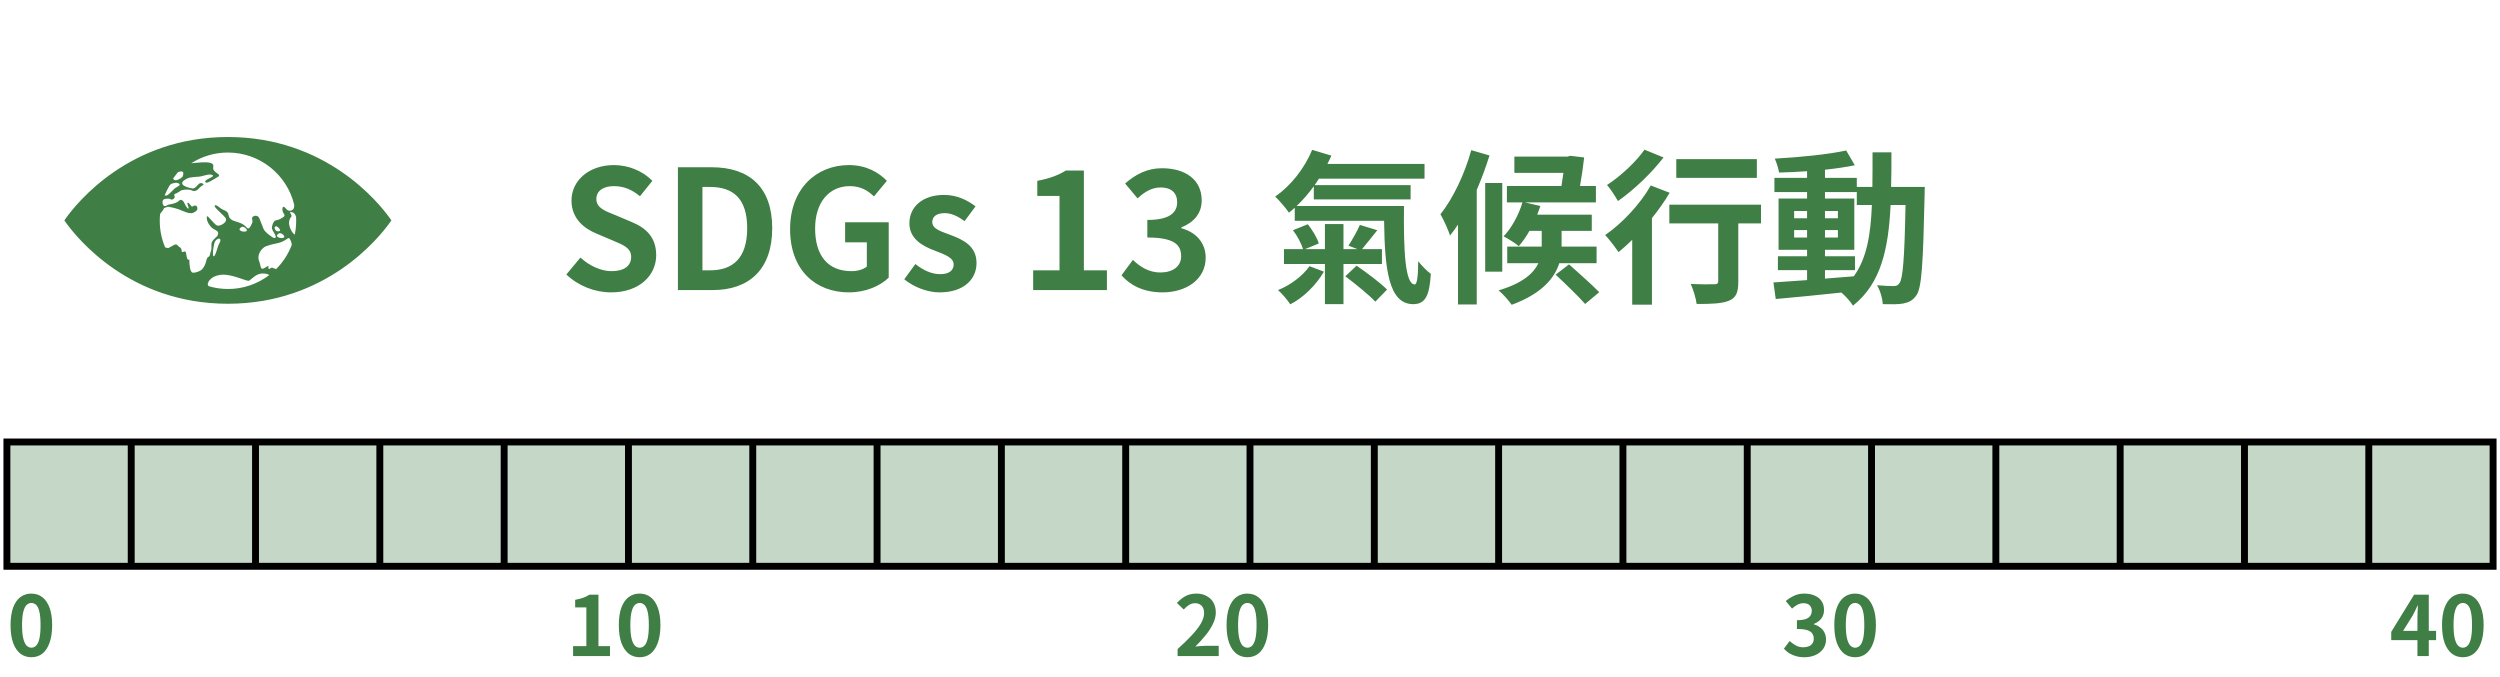
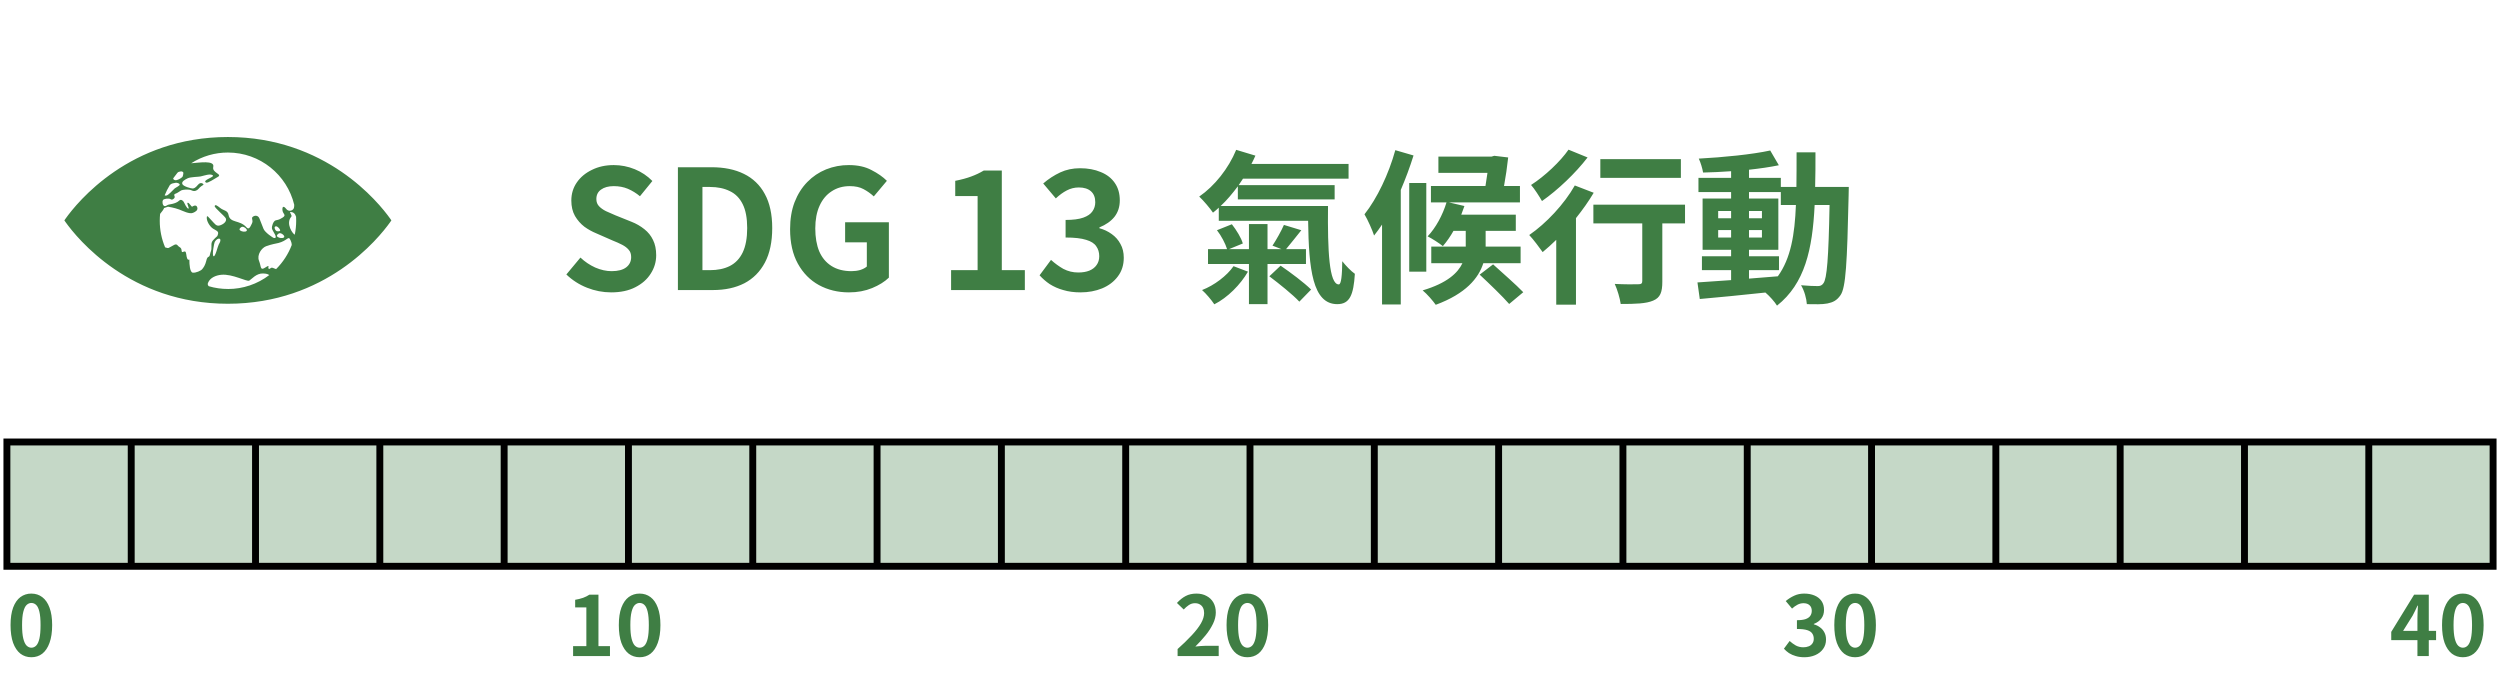
<svg xmlns="http://www.w3.org/2000/svg" width="362" height="98" fill="none">
-   <path fill="#3F7E44" d="M56.49 31.647c-1.687-2.366-9.315-11.807-23.494-11.807S11.19 29.28 9.503 31.647c-.071.1-.135.187-.183.263l.183.266c1.69 2.362 9.315 11.807 23.493 11.807 14.179 0 21.807-9.44 23.493-11.807q.112-.153.183-.266a4 4 0 0 0-.183-.263m-31.4-5.838c.127-.187.552-.724.604-.791.108-.14.326-.171.477-.195.152-.028.35.056.374.167.028.115-.06.553-.131.628-.207.215-.748.521-1.046.474-.23-.036-.322-.215-.278-.283m-.51 1.01c.024-.028.044-.047.052-.06.18-.202.533-.246.78-.286.246-.043.573.084.612.247.044.163-.616.461-.736.573-.341.314-.875.954-1.189 1.022a.36.36 0 0 1-.254-.028 9.5 9.5 0 0 1 .736-1.468m5.31 10.885c-.19.756-.418 1.026-.608 1.265-.191.242-.9.548-1.349.517-.45-.032-.513-1.233-.513-1.85 0-.214-.302.418-.457-.863-.1-.823-.629.088-.664-.46-.036-.546-.303-.438-.577-.78s-.62.031-1.006.206c-.382.171-.227.259-.772.088-.016-.004-.02-.008-.036-.012a9.8 9.8 0 0 1-.775-3.846q0-.499.048-.986.03-.05.06-.091c.52-.617.508-.764.508-.764l.577-.199s.923.143 1.619.406c.572.215 1.475.7 2 .485.378-.155.676-.362.64-.68-.043-.398-.353-.49-.731-.223-.14.1-.438-.596-.668-.56s.286.815.091.85c-.199.032-.597-.815-.664-.954-.068-.135-.374-.477-.648-.219-.581.553-1.528.521-1.718.66-.577.434-.732-.143-.72-.493l.071-.238c.187-.207.867-.279 1.098-.123.254.17.437-.044.537-.148.1-.099.067-.266 0-.401-.064-.14.127-.239.258-.275.132-.035.573-.342.748-.445.179-.104 1.09-.215 1.5-.008s.783.04.986-.199c.25-.298.572-.529.716-.596.143-.068-.354-.53-.76-.024-.41.5-.617.549-.807.549s-1.333-.287-1.472-.645c-.14-.358.358-.628.78-.835.421-.199 1.57-.199 1.865-.266.596-.132 1.364-.434 1.75-.171.382.258-1.61.711-.955 1.066.235.127 1.289-.605 1.647-.796.851-.437-.823-.585-.609-1.471.247-1.006-2.052-.617-3.197-.533A9.84 9.84 0 0 1 33 22.087c4.661 0 8.563 3.229 9.605 7.568.008.214-.028.37-.048.457-.087.358-.763.66-1.157.088-.1-.143-.525-.545-.51.139.013.684.665.755.037 1.165-.633.41-.748.31-1.038.414s-.573.807-.506 1.185c.072.378.97 1.408.303 1.364-.155-.012-1.337-.82-1.532-1.336-.206-.545-.429-1.078-.588-1.492-.163-.41-.577-.513-.93-.274-.35.242.099.481-.156.994-.25.513-.433.97-.803.549-.963-1.106-2.367-.56-2.585-1.79-.12-.668-.692-.604-1.174-.978-.48-.374-.751-.58-.83-.306-.072.238 1.51 1.491 1.622 1.813.167.477-.474.899-.943 1.01-.465.112-.672-.262-1.133-.743-.462-.478-.66-.82-.692-.446-.048.545.437 1.34.907 1.639.397.254.847.366.72.78-.132.413 0 .178-.45.62-.45.445-.533.588-.501 1.205.032.616-.127.652-.223 1.165-.095.513-.318.067-.513.823m10.603-3.937c.334-.028.831.433.636.608s-.692.112-.942-.083.155-.513.306-.525m-.422-.302c-.107-.04-.198-.14-.282-.382-.08-.243.123-.382.322-.282.203.103.466.405.466.568s-.398.143-.51.1m-4.354-.02c-.195.175-.696.111-.943-.084s.16-.513.306-.525c.334-.027.832.434.637.609m-4.033 1.96c-.135.223-.51 1.885-.756 1.69-.25-.194.1-1.924.175-2.06.39-.715 1.233-.68.585.37m1.336 6.439a9.8 9.8 0 0 1-2.776-.398.404.404 0 0 1-.12-.48c.307-.796 1.218-1.11 1.934-1.178 1.602-.155 3.706 1.038 4.04.847.334-.19 1.015-1.074 2.009-1.038.68.028.672.14.899.227a9.83 9.83 0 0 1-5.986 2.024m6.968-2.88a1.7 1.7 0 0 1-.31-.115c-.541-.274-.474.163-.74.068-.266-.1.298-.716-.497-.195-.791.517-.58-.08-.927-.958-.35-.88.398-1.885 1.022-2.112.86-.31 1.392-.374 1.794-.473 1.185-.299 1.436-1.002 1.654-.573l.116.227c.068.127.147.385.151.644a9.9 9.9 0 0 1-2.263 3.484m2.705-4.983c-.267-.072-1.377-1.607-.498-2.613.148-.167-.294-.652-.175-.664.482-.036.736.258.86.688.007.19.015.381.015.572q-.002 1.038-.206 2.017M88.488 42.336c-2.376 0-4.752-.936-6.48-2.592l2.04-2.448c1.272 1.176 2.952 1.968 4.512 1.968 1.848 0 2.832-.792 2.832-2.04 0-1.32-1.08-1.728-2.664-2.4l-2.376-1.008c-1.8-.744-3.6-2.184-3.6-4.776 0-2.904 2.544-5.136 6.144-5.136 2.064 0 4.128.816 5.568 2.28l-1.8 2.232c-1.128-.936-2.304-1.464-3.768-1.464-1.56 0-2.544.696-2.544 1.872 0 1.272 1.248 1.728 2.76 2.328l2.328.984c2.16.888 3.576 2.256 3.576 4.824 0 2.904-2.424 5.376-6.528 5.376M98.161 42V24.216h4.872c5.424 0 8.784 2.832 8.784 8.832 0 5.976-3.36 8.952-8.592 8.952zm3.552-2.856h1.104c3.312 0 5.376-1.776 5.376-6.096 0-4.344-2.064-5.976-5.376-5.976h-1.104zm21.212 3.192c-4.824 0-8.52-3.216-8.52-9.144 0-5.856 3.792-9.288 8.52-9.288 2.568 0 4.344 1.104 5.496 2.28l-1.872 2.256c-.888-.84-1.896-1.488-3.504-1.488-2.952 0-5.016 2.304-5.016 6.12 0 3.864 1.776 6.192 5.28 6.192.84 0 1.704-.24 2.208-.672v-3.504h-3.144v-2.904h6.312V40.2c-1.2 1.176-3.288 2.136-5.76 2.136m13.124 0c-1.8 0-3.768-.792-5.112-1.896l1.608-2.208c1.2.936 2.352 1.464 3.6 1.464 1.344 0 1.944-.576 1.944-1.416 0-1.008-1.392-1.464-2.808-2.016-1.704-.648-3.6-1.68-3.6-3.936 0-2.4 1.944-4.104 5.016-4.104 1.944 0 3.456.816 4.56 1.656l-1.584 2.136c-.96-.696-1.896-1.152-2.88-1.152-1.224 0-1.8.528-1.8 1.296 0 .984 1.248 1.344 2.664 1.872 1.776.672 3.744 1.56 3.744 4.056 0 2.352-1.848 4.248-5.352 4.248M149.601 42v-2.856h3.816V28.368h-3.216v-2.184c1.776-.336 3-.792 4.128-1.488h2.616v14.448h3.336V42zm18.741.336c-2.808 0-4.704-1.056-5.952-2.472l1.656-2.232c1.056 1.032 2.352 1.824 3.96 1.824 1.8 0 3.024-.864 3.024-2.352 0-1.68-1.032-2.712-4.896-2.712v-2.544c3.264 0 4.32-1.08 4.32-2.568 0-1.344-.864-2.136-2.376-2.136-1.272 0-2.304.6-3.36 1.584l-1.8-2.16c1.536-1.344 3.24-2.208 5.328-2.208 3.432 0 5.76 1.68 5.76 4.656 0 1.872-1.104 3.168-2.952 3.912v.12c1.992.528 3.528 1.992 3.528 4.272 0 3.168-2.856 5.016-6.24 5.016M189.616 38.544l2.088.792c-1.08 1.872-2.952 3.768-4.872 4.728-.408-.624-1.2-1.56-1.776-2.064 1.752-.672 3.6-2.064 4.56-3.456m10.488-.312h-5.568v5.808h-2.688v-5.808h-5.928v-2.16h2.76c-.24-.792-.84-1.944-1.464-2.736l2.16-.864c.672.864 1.368 1.992 1.584 2.784l-1.992.816h2.88v-3.624h2.688v3.624h2.016l-1.296-.504c.552-.84 1.272-2.112 1.656-3l2.52.768c-.792.984-1.584 1.992-2.208 2.736h2.88zm-5.304 1.776 1.632-1.536c1.44.984 3.432 2.472 4.416 3.456l-1.704 1.752c-.936-1.008-2.88-2.568-4.344-3.672m-7.056-10.176h15.552c-.072 6.528.168 11.352 1.56 11.352.36 0 .48-1.32.504-3.36.552.696 1.248 1.416 1.824 1.824-.192 3.072-.744 4.392-2.544 4.392-3.576 0-4.128-5.064-4.224-12.072H187.48v-1.896c-.288.264-.552.504-.84.72-.384-.576-1.392-1.776-1.992-2.328 2.232-1.536 4.248-4.08 5.352-6.768l2.784.84c-.168.384-.36.792-.576 1.2h14.064v2.136h-15.288c-.192.312-.408.624-.624.936h13.896v2.064H190.24v-1.896c-.792 1.056-1.608 2.04-2.496 2.856m25.296-8.088 2.64.768a53 53 0 0 1-1.848 4.992v16.584h-2.712V32.52a23 23 0 0 1-1.152 1.584c-.216-.696-.936-2.328-1.392-3.072 1.824-2.304 3.504-5.808 4.464-9.288m4.488 4.752v12.84h-2.472v-12.84zm13.656 11.616h-5.4c-.696 2.184-2.544 4.416-6.888 6.024-.408-.576-1.248-1.56-1.896-2.088 3.552-1.056 5.088-2.52 5.76-3.936h-4.512v-2.4h4.992v-2.28h-1.776a13.7 13.7 0 0 1-1.536 2.208c-.528-.432-1.584-1.104-2.208-1.416 1.176-1.224 2.184-3.096 2.736-4.92H218.2v-2.376h7.896c.096-.624.192-1.272.288-1.896h-7.104V22.68h7.68l.408-.12 2.016.24a57 57 0 0 1-.6 4.128h2.304v2.376h-10.296l2.256.528c-.144.408-.288.816-.456 1.248h7.896v2.352h-4.368v2.28h5.064zm-5.928 1.656 1.944-1.488c1.344 1.224 3.336 2.952 4.368 4.032l-2.04 1.704c-.936-1.08-2.856-2.928-4.272-4.248m29.136-16.728v2.712h-11.664V23.04zm-16.272-1.368 2.76 1.128c-1.728 2.256-4.32 4.728-6.6 6.312-.36-.624-1.08-1.776-1.584-2.328 1.992-1.272 4.272-3.432 5.424-5.112m.912 5.184 2.736 1.056c-.72 1.224-1.608 2.472-2.568 3.672v12.528h-2.856v-9.384a32 32 0 0 1-1.968 1.776c-.408-.576-1.368-1.872-1.944-2.472 2.448-1.68 5.064-4.464 6.6-7.176m15.96 2.784v2.712h-3.288v8.424c0 1.536-.288 2.328-1.344 2.76-1.008.432-2.544.48-4.68.48-.12-.84-.48-2.064-.864-2.904 1.368.072 2.952.072 3.384.048.432 0 .6-.096.6-.456v-8.352h-7.08V29.64zm9.264 9.48v1.224c1.368-.096 2.784-.216 4.176-.336 1.872-2.592 2.448-6.024 2.616-10.32h-2.184v-1.872h-4.608v.936h4.248v7.416h-4.248v.936h4.344v2.016zm-4.464-4.728h1.872v-1.08h-1.872zm6.336-1.08h-1.872v1.08h1.872zm-1.872-1.704h1.872v-1.056h-1.872zm-4.464-1.056v1.056h1.872v-1.056zm14.04-3.48h4.872s-.024.936-.024 1.272c-.216 9.816-.408 13.296-1.176 14.4-.552.792-1.104 1.032-1.896 1.2-.72.144-1.824.12-2.976.096-.048-.792-.36-1.944-.84-2.736 1.056.096 1.968.12 2.424.12.36 0 .6-.096.816-.408.504-.648.744-3.576.888-11.328h-2.16c-.312 6.432-1.416 11.376-5.448 14.568-.36-.576-1.056-1.368-1.68-1.896-3.456.36-6.912.72-9.504.936l-.336-2.4c1.344-.096 3.024-.216 4.872-.336v-1.44h-4.224v-2.016h4.224v-.936h-4.128v-7.416h4.128v-.936h-4.728v-2.064h4.728v-.96c-1.392.096-2.76.168-4.056.192-.096-.576-.36-1.464-.624-2.016 3.552-.192 7.704-.6 10.344-1.176l1.248 2.136c-1.272.264-2.76.48-4.32.648v1.176h4.608v1.32h2.256c.024-1.584.024-3.24.024-5.016h2.736c0 1.752 0 3.432-.048 5.016" />
+   <path fill="#3F7E44" d="M56.49 31.647c-1.687-2.366-9.315-11.807-23.494-11.807S11.19 29.28 9.503 31.647c-.071.1-.135.187-.183.263l.183.266c1.69 2.362 9.315 11.807 23.493 11.807 14.179 0 21.807-9.44 23.493-11.807q.112-.153.183-.266a4 4 0 0 0-.183-.263m-31.4-5.838c.127-.187.552-.724.604-.791.108-.14.326-.171.477-.195.152-.028.35.056.374.167.028.115-.06.553-.131.628-.207.215-.748.521-1.046.474-.23-.036-.322-.215-.278-.283m-.51 1.01c.024-.028.044-.047.052-.06.18-.202.533-.246.78-.286.246-.043.573.084.612.247.044.163-.616.461-.736.573-.341.314-.875.954-1.189 1.022a.36.36 0 0 1-.254-.028 9.5 9.5 0 0 1 .736-1.468m5.31 10.885c-.19.756-.418 1.026-.608 1.265-.191.242-.9.548-1.349.517-.45-.032-.513-1.233-.513-1.85 0-.214-.302.418-.457-.863-.1-.823-.629.088-.664-.46-.036-.546-.303-.438-.577-.78s-.62.031-1.006.206c-.382.171-.227.259-.772.088-.016-.004-.02-.008-.036-.012a9.8 9.8 0 0 1-.775-3.846q0-.499.048-.986.03-.05.06-.091c.52-.617.508-.764.508-.764l.577-.199s.923.143 1.619.406c.572.215 1.475.7 2 .485.378-.155.676-.362.64-.68-.043-.398-.353-.49-.731-.223-.14.1-.438-.596-.668-.56s.286.815.091.85c-.199.032-.597-.815-.664-.954-.068-.135-.374-.477-.648-.219-.581.553-1.528.521-1.718.66-.577.434-.732-.143-.72-.493l.071-.238c.187-.207.867-.279 1.098-.123.254.17.437-.044.537-.148.1-.099.067-.266 0-.401-.064-.14.127-.239.258-.275.132-.035.573-.342.748-.445.179-.104 1.09-.215 1.5-.008s.783.04.986-.199c.25-.298.572-.529.716-.596.143-.068-.354-.53-.76-.024-.41.5-.617.549-.807.549s-1.333-.287-1.472-.645c-.14-.358.358-.628.78-.835.421-.199 1.57-.199 1.865-.266.596-.132 1.364-.434 1.75-.171.382.258-1.61.711-.955 1.066.235.127 1.289-.605 1.647-.796.851-.437-.823-.585-.609-1.471.247-1.006-2.052-.617-3.197-.533A9.84 9.84 0 0 1 33 22.087c4.661 0 8.563 3.229 9.605 7.568.008.214-.028.37-.048.457-.087.358-.763.66-1.157.088-.1-.143-.525-.545-.51.139.013.684.665.755.037 1.165-.633.41-.748.31-1.038.414s-.573.807-.506 1.185c.072.378.97 1.408.303 1.364-.155-.012-1.337-.82-1.532-1.336-.206-.545-.429-1.078-.588-1.492-.163-.41-.577-.513-.93-.274-.35.242.099.481-.156.994-.25.513-.433.97-.803.549-.963-1.106-2.367-.56-2.585-1.79-.12-.668-.692-.604-1.174-.978-.48-.374-.751-.58-.83-.306-.072.238 1.51 1.491 1.622 1.813.167.477-.474.899-.943 1.01-.465.112-.672-.262-1.133-.743-.462-.478-.66-.82-.692-.446-.048.545.437 1.34.907 1.639.397.254.847.366.72.78-.132.413 0 .178-.45.62-.45.445-.533.588-.501 1.205.032.616-.127.652-.223 1.165-.095.513-.318.067-.513.823m10.603-3.937c.334-.028.831.433.636.608s-.692.112-.942-.083.155-.513.306-.525m-.422-.302c-.107-.04-.198-.14-.282-.382-.08-.243.123-.382.322-.282.203.103.466.405.466.568s-.398.143-.51.1m-4.354-.02c-.195.175-.696.111-.943-.084s.16-.513.306-.525c.334-.027.832.434.637.609m-4.033 1.96c-.135.223-.51 1.885-.756 1.69-.25-.194.1-1.924.175-2.06.39-.715 1.233-.68.585.37m1.336 6.439a9.8 9.8 0 0 1-2.776-.398.404.404 0 0 1-.12-.48c.307-.796 1.218-1.11 1.934-1.178 1.602-.155 3.706 1.038 4.04.847.334-.19 1.015-1.074 2.009-1.038.68.028.672.14.899.227a9.83 9.83 0 0 1-5.986 2.024m6.968-2.88a1.7 1.7 0 0 1-.31-.115c-.541-.274-.474.163-.74.068-.266-.1.298-.716-.497-.195-.791.517-.58-.08-.927-.958-.35-.88.398-1.885 1.022-2.112.86-.31 1.392-.374 1.794-.473 1.185-.299 1.436-1.002 1.654-.573l.116.227c.068.127.147.385.151.644a9.9 9.9 0 0 1-2.263 3.484m2.705-4.983c-.267-.072-1.377-1.607-.498-2.613.148-.167-.294-.652-.175-.664.482-.036.736.258.86.688.007.19.015.381.015.572q-.002 1.038-.206 2.017M88.488 42.336a9.4 9.4 0 0 1-3.48-.672 9.1 9.1 0 0 1-3-1.92l2.04-2.448a7.8 7.8 0 0 0 2.136 1.44q1.224.528 2.376.528 1.392 0 2.112-.552t.72-1.488q0-.672-.36-1.056-.336-.408-.936-.72t-1.392-.624l-2.352-1.032a8.4 8.4 0 0 1-1.728-.96q-.816-.624-1.368-1.56-.528-.936-.528-2.232 0-1.464.792-2.616t2.184-1.824q1.392-.696 3.168-.696 1.584 0 3.048.6a7.5 7.5 0 0 1 2.544 1.704l-1.8 2.208a7 7 0 0 0-1.752-1.08q-.912-.384-2.04-.384-1.152 0-1.848.504-.672.48-.672 1.368 0 .624.384 1.032t1.008.72q.624.288 1.368.6l2.328.936a7.1 7.1 0 0 1 1.872 1.08q.816.648 1.248 1.56.456.912.456 2.208 0 1.44-.792 2.664-.768 1.224-2.232 1.968-1.44.744-3.504.744M98.161 42V24.216h4.872q2.736 0 4.68.96a6.72 6.72 0 0 1 3.024 2.904q1.08 1.944 1.08 4.944t-1.056 4.992-2.976 3q-1.92.984-4.56.984zm3.552-2.88h1.08q1.68 0 2.88-.6 1.224-.624 1.872-1.968.648-1.368.648-3.528t-.648-3.456q-.648-1.32-1.872-1.896-1.2-.6-2.88-.6h-1.08zm21.212 3.216q-2.4 0-4.344-1.056-1.92-1.056-3.048-3.096t-1.128-4.992q0-2.208.648-3.912.672-1.728 1.848-2.928a7.95 7.95 0 0 1 2.712-1.824 8.7 8.7 0 0 1 3.312-.624q1.92 0 3.264.72 1.368.696 2.232 1.56l-1.896 2.256a7 7 0 0 0-1.488-1.056q-.792-.432-1.992-.432-1.488 0-2.616.744-1.128.72-1.752 2.088t-.624 3.288q0 1.944.576 3.336.6 1.368 1.776 2.112t2.904.744q.648 0 1.248-.168.6-.192.96-.504v-3.504h-3.144v-2.904h6.336V40.2q-.912.888-2.424 1.512t-3.36.624M137.718 42v-2.88h3.84V28.392h-3.24v-2.208q1.344-.264 2.304-.624a10.6 10.6 0 0 0 1.824-.864h2.616V39.12h3.336V42zm18.74.336q-1.392 0-2.496-.336a7.3 7.3 0 0 1-1.968-.864 8 8 0 0 1-1.464-1.272l1.656-2.232q.816.744 1.776 1.296a4.55 4.55 0 0 0 2.184.528q.912 0 1.584-.264.696-.288 1.056-.816.384-.528.384-1.272 0-.84-.432-1.44-.408-.624-1.464-.936-1.056-.336-2.976-.336v-2.544q1.632 0 2.568-.336t1.32-.912q.408-.576.408-1.32 0-1.032-.624-1.584t-1.752-.552q-.936 0-1.752.432-.792.408-1.584 1.152l-1.824-2.16a10.7 10.7 0 0 1 2.472-1.608q1.296-.6 2.856-.6 1.704 0 3 .552 1.32.528 2.04 1.584.72 1.032.72 2.52 0 1.392-.768 2.376-.768.96-2.184 1.536v.12a5.4 5.4 0 0 1 1.776.84q.816.576 1.272 1.44.48.84.48 1.992 0 1.584-.864 2.712-.84 1.128-2.28 1.728-1.416.576-3.12.576M178.616 38.544l2.088.792c-1.08 1.872-2.952 3.768-4.872 4.728-.408-.624-1.2-1.56-1.776-2.064 1.752-.672 3.6-2.064 4.56-3.456m10.488-.312h-5.568v5.808h-2.688v-5.808h-5.928v-2.16h2.76c-.24-.792-.84-1.944-1.464-2.736l2.16-.864c.672.864 1.368 1.992 1.584 2.784l-1.992.816h2.88v-3.624h2.688v3.624h2.016l-1.296-.504c.552-.84 1.272-2.112 1.656-3l2.52.768c-.792.984-1.584 1.992-2.208 2.736h2.88zm-5.304 1.776 1.632-1.536c1.44.984 3.432 2.472 4.416 3.456l-1.704 1.752c-.936-1.008-2.88-2.568-4.344-3.672m-7.056-10.176h15.552c-.072 6.528.168 11.352 1.56 11.352.36 0 .48-1.32.504-3.36.552.696 1.248 1.416 1.824 1.824-.192 3.072-.744 4.392-2.544 4.392-3.576 0-4.128-5.064-4.224-12.072H176.48v-1.896c-.288.264-.552.504-.84.72-.384-.576-1.392-1.776-1.992-2.328 2.232-1.536 4.248-4.08 5.352-6.768l2.784.84c-.168.384-.36.792-.576 1.2h14.064v2.136h-15.288c-.192.312-.408.624-.624.936h13.896v2.064H179.24v-1.896c-.792 1.056-1.608 2.04-2.496 2.856m25.296-8.088 2.64.768a53 53 0 0 1-1.848 4.992v16.584h-2.712V32.52a23 23 0 0 1-1.152 1.584c-.216-.696-.936-2.328-1.392-3.072 1.824-2.304 3.504-5.808 4.464-9.288m4.488 4.752v12.84h-2.472v-12.84zm13.656 11.616h-5.4c-.696 2.184-2.544 4.416-6.888 6.024-.408-.576-1.248-1.56-1.896-2.088 3.552-1.056 5.088-2.52 5.76-3.936h-4.512v-2.4h4.992v-2.28h-1.776a13.7 13.7 0 0 1-1.536 2.208c-.528-.432-1.584-1.104-2.208-1.416 1.176-1.224 2.184-3.096 2.736-4.92H207.2v-2.376h7.896c.096-.624.192-1.272.288-1.896h-7.104V22.68h7.68l.408-.12 2.016.24a57 57 0 0 1-.6 4.128h2.304v2.376h-10.296l2.256.528c-.144.408-.288.816-.456 1.248h7.896v2.352h-4.368v2.28h5.064zm-5.928 1.656 1.944-1.488c1.344 1.224 3.336 2.952 4.368 4.032l-2.04 1.704c-.936-1.08-2.856-2.928-4.272-4.248m29.136-16.728v2.712h-11.664V23.04zm-16.272-1.368 2.76 1.128c-1.728 2.256-4.32 4.728-6.6 6.312-.36-.624-1.08-1.776-1.584-2.328 1.992-1.272 4.272-3.432 5.424-5.112m.912 5.184 2.736 1.056c-.72 1.224-1.608 2.472-2.568 3.672v12.528h-2.856v-9.384a32 32 0 0 1-1.968 1.776c-.408-.576-1.368-1.872-1.944-2.472 2.448-1.68 5.064-4.464 6.6-7.176m15.96 2.784v2.712h-3.288v8.424c0 1.536-.288 2.328-1.344 2.76-1.008.432-2.544.48-4.68.48-.12-.84-.48-2.064-.864-2.904 1.368.072 2.952.072 3.384.048.432 0 .6-.096.6-.456v-8.352h-7.08V29.64zm9.264 9.48v1.224c1.368-.096 2.784-.216 4.176-.336 1.872-2.592 2.448-6.024 2.616-10.32h-2.184v-1.872h-4.608v.936h4.248v7.416h-4.248v.936h4.344v2.016zm-4.464-4.728h1.872v-1.08h-1.872zm6.336-1.08h-1.872v1.08h1.872zm-1.872-1.704h1.872v-1.056h-1.872zm-4.464-1.056v1.056h1.872v-1.056zm14.04-3.48h4.872s-.024.936-.024 1.272c-.216 9.816-.408 13.296-1.176 14.4-.552.792-1.104 1.032-1.896 1.2-.72.144-1.824.12-2.976.096-.048-.792-.36-1.944-.84-2.736 1.056.096 1.968.12 2.424.12.36 0 .6-.096.816-.408.504-.648.744-3.576.888-11.328h-2.16c-.312 6.432-1.416 11.376-5.448 14.568-.36-.576-1.056-1.368-1.68-1.896-3.456.36-6.912.72-9.504.936l-.336-2.4c1.344-.096 3.024-.216 4.872-.336v-1.44h-4.224v-2.016h4.224v-.936h-4.128v-7.416h4.128v-.936h-4.728v-2.064h4.728v-.96c-1.392.096-2.76.168-4.056.192-.096-.576-.36-1.464-.624-2.016 3.552-.192 7.704-.6 10.344-1.176l1.248 2.136c-1.272.264-2.76.48-4.32.648v1.176h4.608v1.32h2.256c.024-1.584.024-3.24.024-5.016h2.736c0 1.752 0 3.432-.048 5.016" />
  <path fill="#3F7E44" fill-opacity=".3" stroke="#000" d="M1 64h18v18H1zM19 64h18v18H19zM37 64h18v18H37zM55 64h18v18H55zM73 64h18v18H73zM91 64h18v18H91zM109 64h18v18h-18zM127 64h18v18h-18zM145 64h18v18h-18zM163 64h18v18h-18zM181 64h18v18h-18zM199 64h18v18h-18zM217 64h18v18h-18zM235 64h18v18h-18zM253 64h18v18h-18zM271 64h18v18h-18zM289 64h18v18h-18zM307 64h18v18h-18zM325 64h18v18h-18zM343 64h18v18h-18z" />
  <path fill="#3F7E44" d="M4.54 95.168q-.9 0-1.584-.516-.672-.528-1.056-1.56-.372-1.044-.372-2.58 0-1.524.372-2.532.384-1.02 1.056-1.524a2.6 2.6 0 0 1 1.584-.504q.912 0 1.584.516.672.504 1.044 1.512.384 1.008.384 2.532 0 1.536-.384 2.58-.372 1.032-1.044 1.56-.672.516-1.584.516m0-1.38q.396 0 .696-.3t.468-1.008q.168-.72.168-1.968 0-1.236-.168-1.932-.168-.708-.468-.984a.97.97 0 0 0-.696-.288q-.372 0-.684.288-.3.276-.48.984-.18.696-.18 1.932 0 1.248.18 1.968.18.708.48 1.008.312.3.684.3M82.984 95v-1.44h1.92v-5.604h-1.62v-1.104a7.5 7.5 0 0 0 1.152-.288q.492-.18.912-.456h1.308v7.452h1.668V95zm9.634.168q-.9 0-1.584-.516-.672-.528-1.056-1.56-.372-1.044-.372-2.58 0-1.524.372-2.532.384-1.02 1.056-1.524a2.6 2.6 0 0 1 1.584-.504q.912 0 1.584.516.672.504 1.044 1.512.384 1.008.384 2.532 0 1.536-.384 2.58-.372 1.032-1.044 1.56-.672.516-1.584.516m0-1.38q.396 0 .696-.3t.468-1.008q.168-.72.168-1.968 0-1.236-.168-1.932-.168-.708-.468-.984a.97.97 0 0 0-.696-.288q-.372 0-.684.288-.3.276-.48.984-.18.696-.18 1.932 0 1.248.18 1.968.18.708.48 1.008.312.3.684.3M170.516 95v-1.02a30 30 0 0 0 2.064-2.004q.864-.924 1.32-1.716.456-.804.456-1.488 0-.432-.156-.756a1.1 1.1 0 0 0-.456-.492q-.288-.18-.72-.18-.48 0-.888.276a4 4 0 0 0-.732.636l-.984-.948q.624-.672 1.272-1.008.66-.348 1.56-.348.84 0 1.464.348.636.336.984.948t.348 1.44q0 .804-.408 1.644a8.4 8.4 0 0 1-1.068 1.656 20 20 0 0 1-1.488 1.632q.348-.048.744-.072.408-.036.72-.036h1.92V95zm10.102.168q-.9 0-1.584-.516-.672-.528-1.056-1.56-.372-1.044-.372-2.58 0-1.524.372-2.532.384-1.02 1.056-1.524a2.6 2.6 0 0 1 1.584-.504q.912 0 1.584.516.672.504 1.044 1.512.384 1.008.384 2.532 0 1.536-.384 2.58-.372 1.032-1.044 1.56-.672.516-1.584.516m0-1.38q.396 0 .696-.3t.468-1.008q.168-.72.168-1.968 0-1.236-.168-1.932-.168-.708-.468-.984a.97.97 0 0 0-.696-.288q-.372 0-.684.288-.3.276-.48.984-.18.696-.18 1.932 0 1.248.18 1.968.18.708.48 1.008.312.3.684.3M261.276 95.168q-.696 0-1.248-.168a3.7 3.7 0 0 1-.984-.432 4 4 0 0 1-.732-.636l.828-1.116q.408.372.888.648.492.264 1.092.264a2 2 0 0 0 .792-.144 1.12 1.12 0 0 0 .72-1.092q0-.444-.216-.756-.204-.324-.732-.492t-1.488-.168v-1.272q.816 0 1.284-.168.468-.18.66-.48.204-.312.204-.708 0-.516-.312-.804-.312-.3-.876-.3-.468 0-.876.216a3.7 3.7 0 0 0-.792.564l-.912-1.092a5.3 5.3 0 0 1 1.236-.78q.648-.3 1.428-.3.852 0 1.5.276.66.276 1.02.804t.36 1.284q0 .72-.384 1.236t-1.092.792v.06q.492.132.888.432.408.288.636.732.24.444.24 1.032 0 .804-.432 1.38-.42.576-1.14.888-.708.3-1.56.3m7.342 0q-.9 0-1.584-.516-.672-.528-1.056-1.56-.372-1.044-.372-2.58 0-1.524.372-2.532.384-1.02 1.056-1.524a2.6 2.6 0 0 1 1.584-.504q.912 0 1.584.516.672.504 1.044 1.512.384 1.008.384 2.532 0 1.536-.384 2.58-.372 1.032-1.044 1.56-.672.516-1.584.516m0-1.38q.396 0 .696-.3t.468-1.008q.168-.72.168-1.968 0-1.236-.168-1.932-.168-.708-.468-.984a.97.97 0 0 0-.696-.288q-.372 0-.684.288-.3.276-.48.984-.18.696-.18 1.932 0 1.248.18 1.968.18.708.48 1.008.312.3.684.3M350.044 95v-5.46q0-.384.024-.912.024-.54.048-.936h-.06q-.156.36-.336.72t-.372.732l-1.38 2.208h4.776v1.344h-6.492v-1.2l3.312-5.388h2.124V95zm6.574.168q-.9 0-1.584-.516-.672-.528-1.056-1.56-.372-1.044-.372-2.58 0-1.524.372-2.532.384-1.02 1.056-1.524a2.6 2.6 0 0 1 1.584-.504q.912 0 1.584.516.672.504 1.044 1.512.384 1.008.384 2.532 0 1.536-.384 2.58-.372 1.032-1.044 1.56-.672.516-1.584.516m0-1.38q.396 0 .696-.3t.468-1.008q.168-.72.168-1.968 0-1.236-.168-1.932-.168-.708-.468-.984a.97.97 0 0 0-.696-.288q-.372 0-.684.288-.3.276-.48.984-.18.696-.18 1.932 0 1.248.18 1.968.18.708.48 1.008.312.3.684.3" />
</svg>
